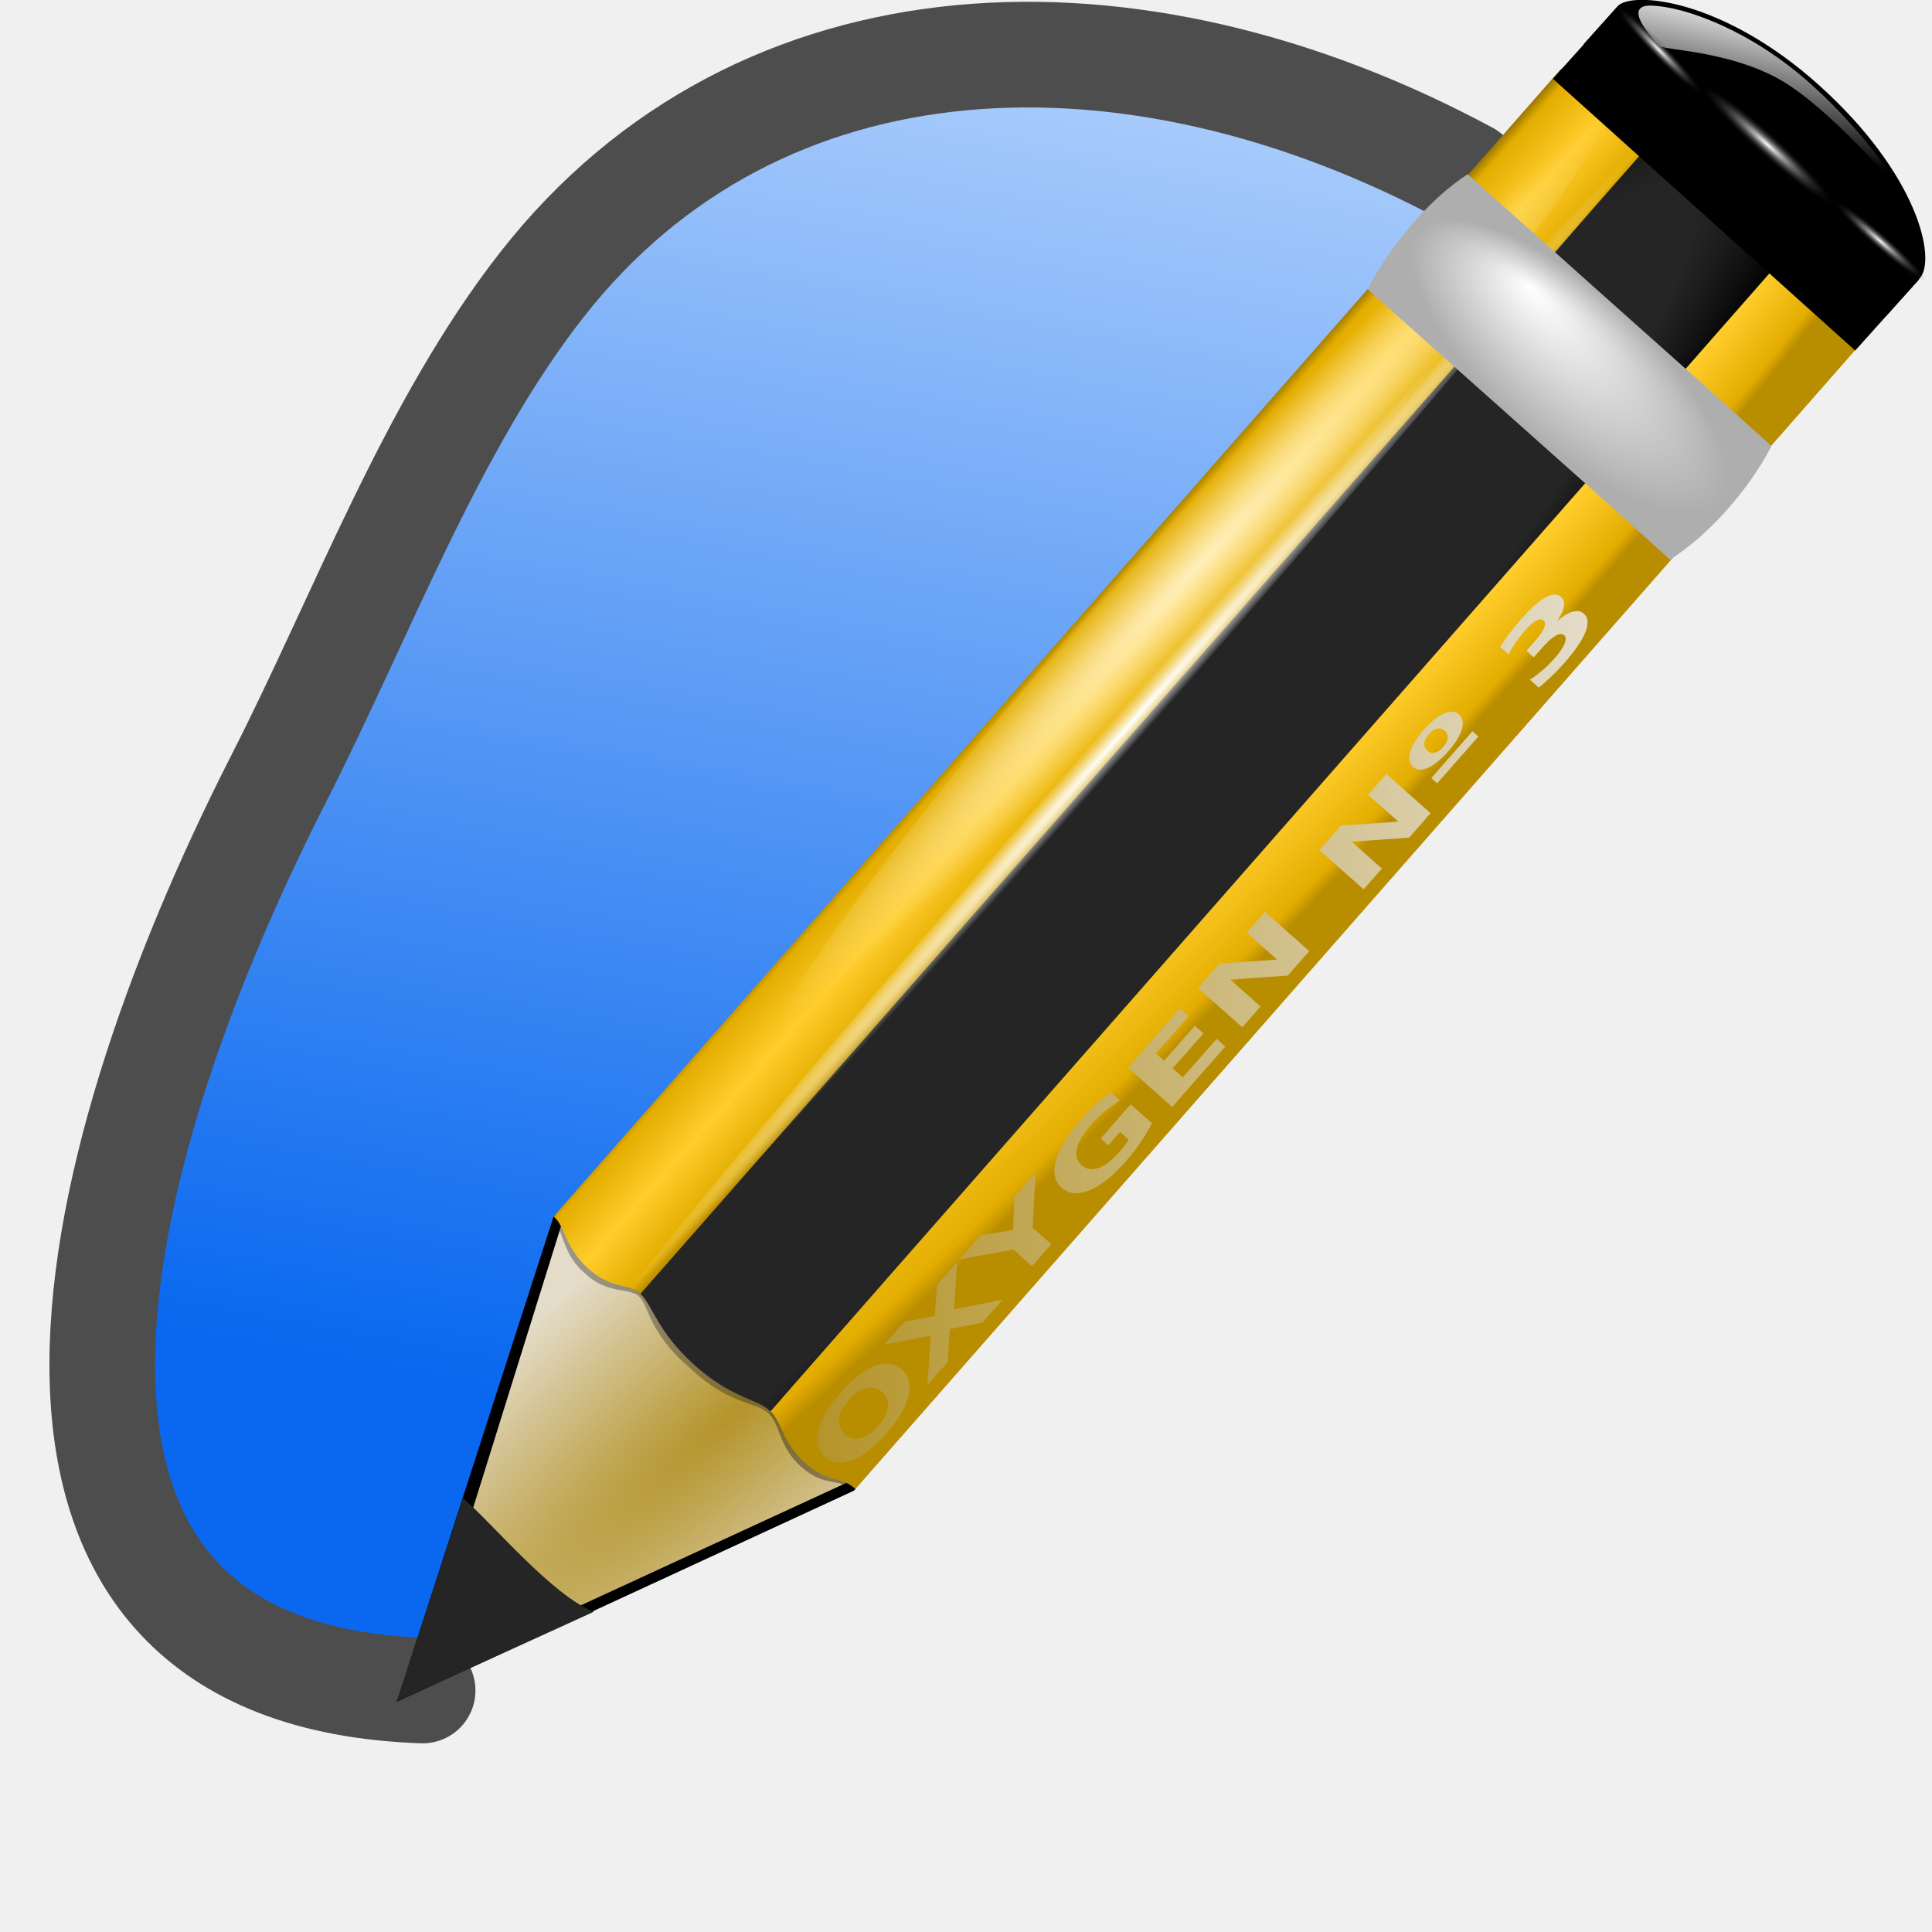
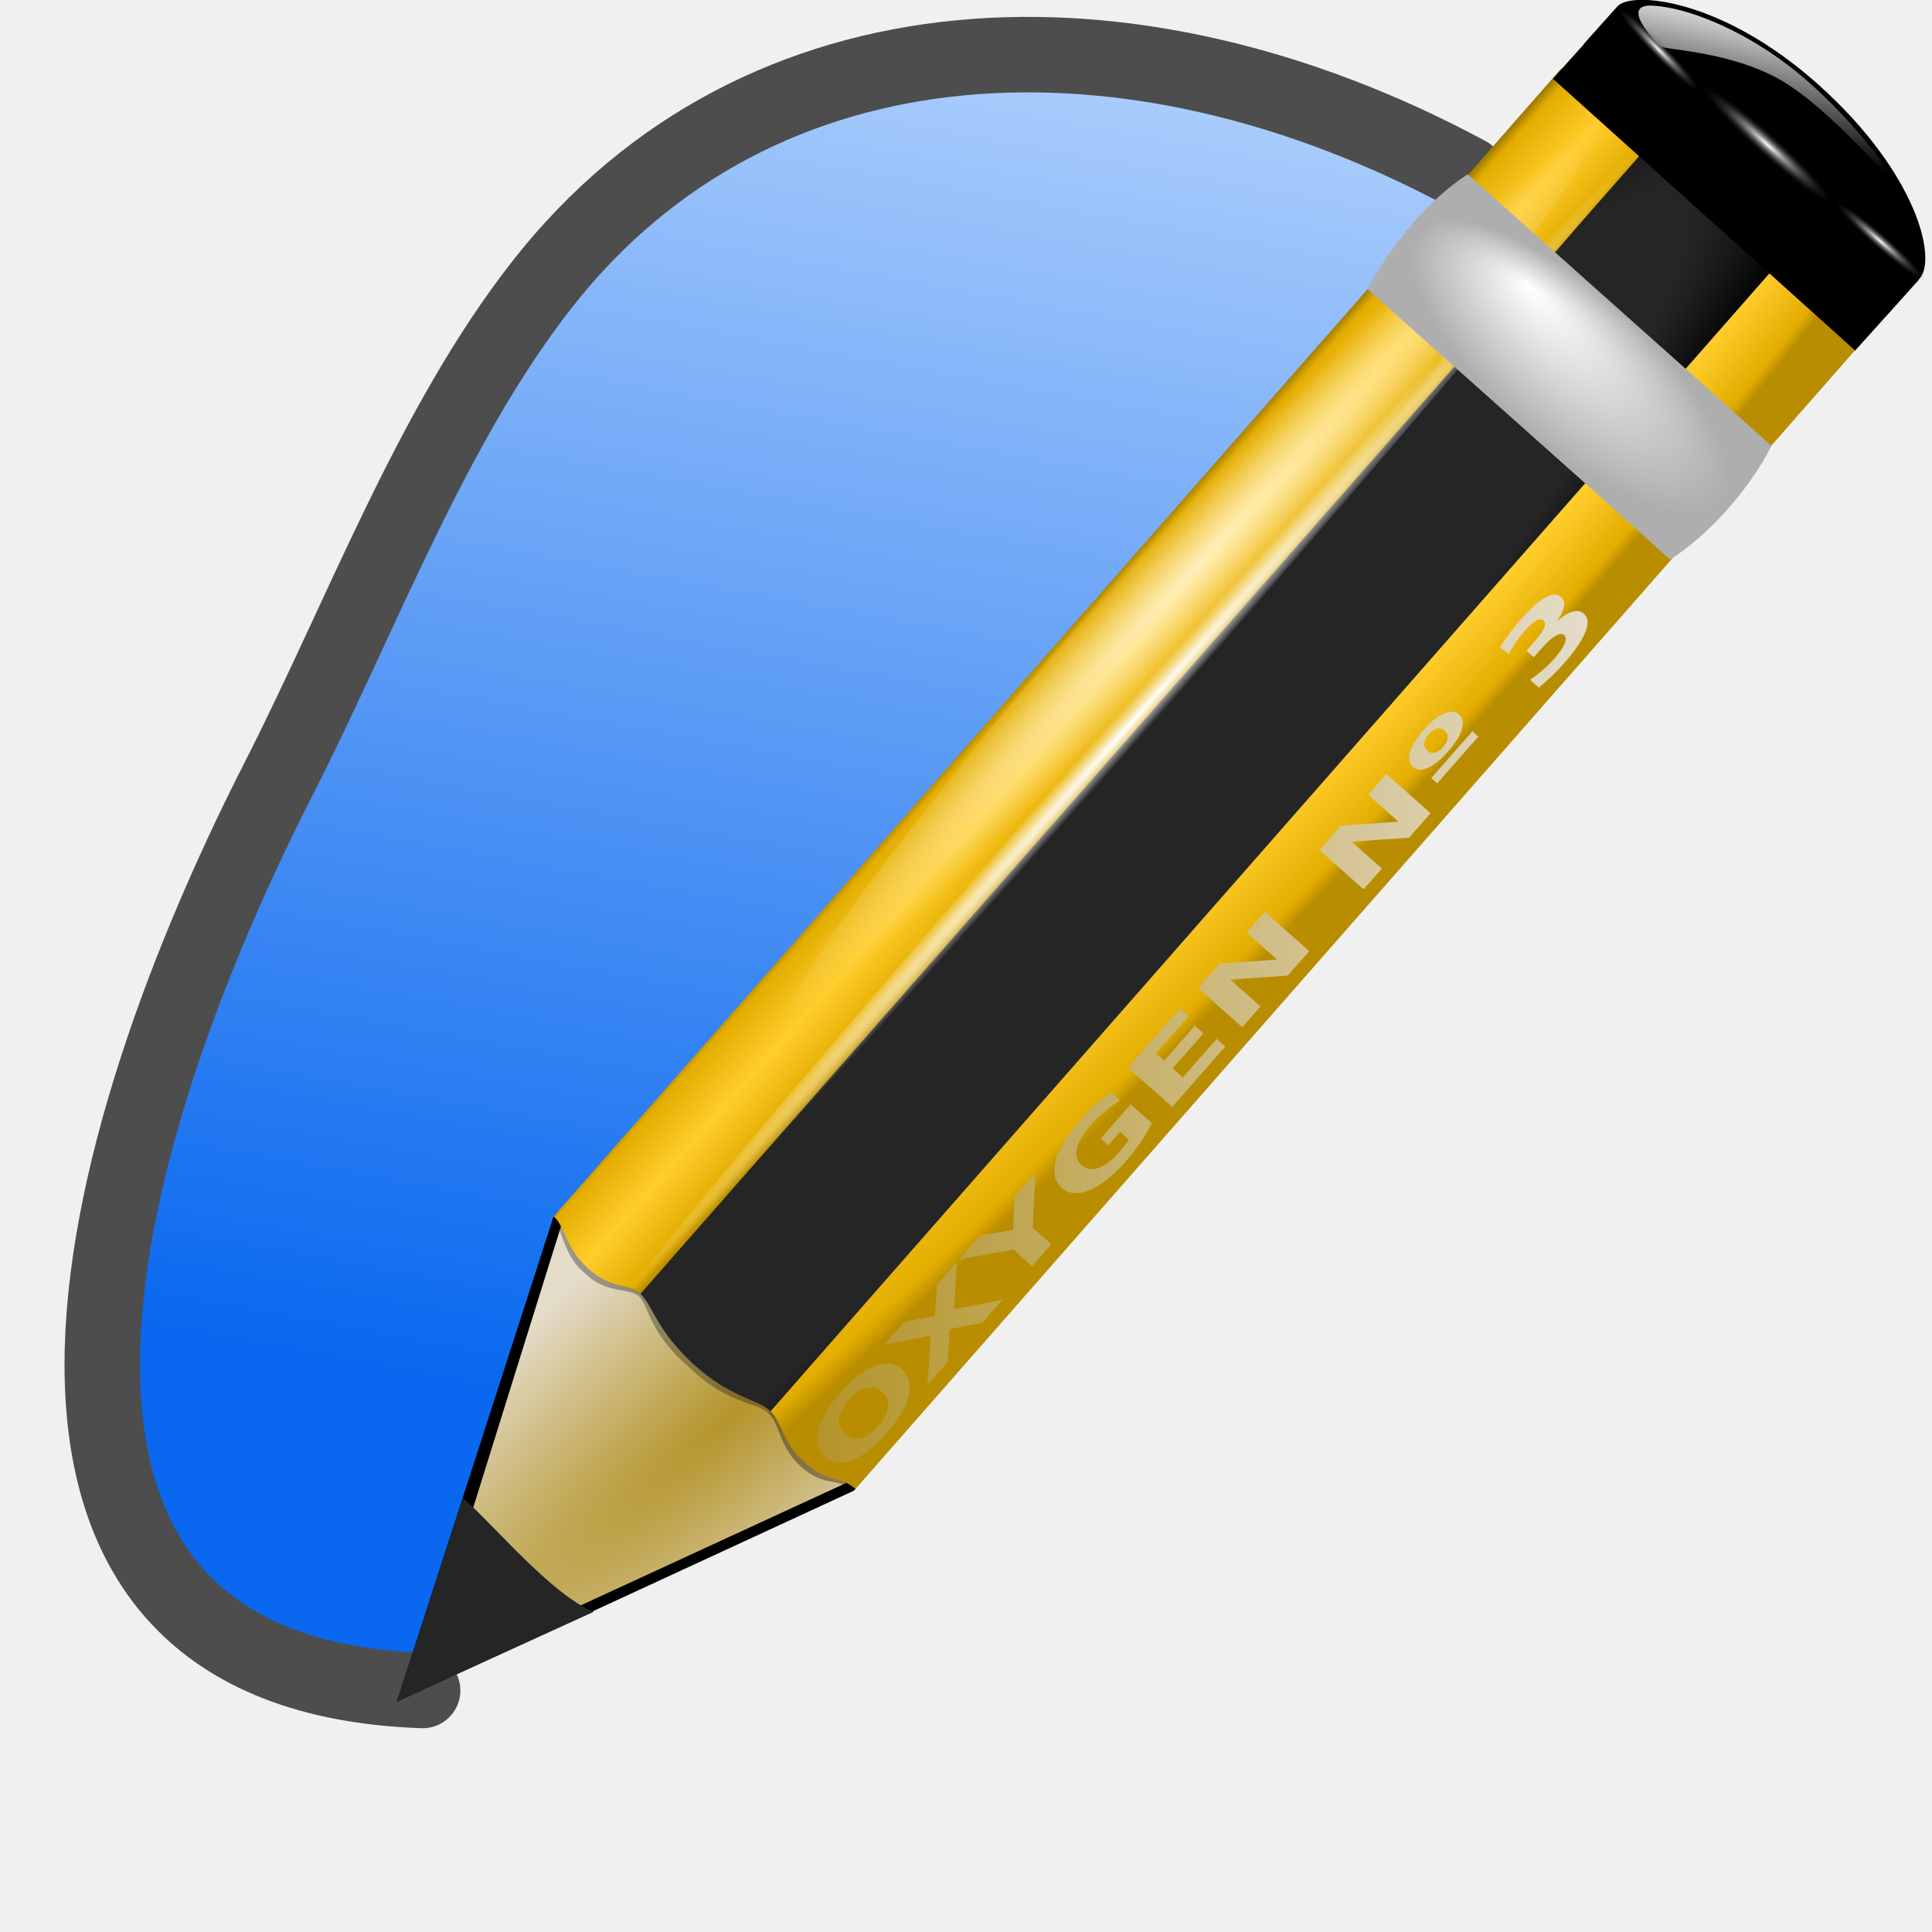
<svg xmlns="http://www.w3.org/2000/svg" xmlns:xlink="http://www.w3.org/1999/xlink" version="1.0" id="Livello_1" width="128" height="128" viewBox="0 0 119.999 120.061" overflow="visible" enable-background="new 0 0 119.999 120.061" xml:space="preserve">
  <defs id="defs127">
    <linearGradient id="linearGradient3640">
      <stop style="stop-color:#ffffff;stop-opacity:1;" offset="0" id="stop3642" />
      <stop style="stop-color:#ffffff;stop-opacity:0;" offset="1" id="stop3644" />
    </linearGradient>
    <radialGradient r="3.407" fy="120.642" fx="42.618" cy="120.642" cx="42.618" gradientTransform="matrix(3.08798,2.950913,-13.94684,12.15631,1594.481,-1491.099)" gradientUnits="userSpaceOnUse" id="radialGradient2153" xlink:href="#linearGradient2257" />
    <radialGradient r="2.614" fy="58.09" fx="15.727" cy="58.09" cx="15.727" gradientTransform="matrix(3.781023,3.445195,-23.38445,26.28997,1364.259,-1515.705)" gradientUnits="userSpaceOnUse" id="radialGradient2150" xlink:href="#linearGradient2598" />
    <radialGradient r="47.746" fy="64.141" fx="16.217" cy="95.769" cx="36.676" gradientTransform="matrix(0.12897,0.118122,-1.190563,1.280413,187.982,-67.85527)" gradientUnits="userSpaceOnUse" id="radialGradient2146" xlink:href="#linearGradient3058" />
    <linearGradient y2="57.384" x2="14.494" y1="57.384" x1="11.326" gradientTransform="matrix(2.082744,1.883203,-0.88413,0.996848,93.13545,-32.24833)" gradientUnits="userSpaceOnUse" id="linearGradient2141" xlink:href="#linearGradient3058" />
    <radialGradient r="3.975" fy="6.77" fx="47.371" cy="8.495" cx="49.01" gradientTransform="matrix(2.706486,2.437054,-0.914692,1.023285,-21.64178,-101.8762)" gradientUnits="userSpaceOnUse" id="radialGradient2135" xlink:href="#linearGradient3225" />
    <radialGradient r="1.725" fy="2.674" fx="49.012" cy="2.674" cx="49.012" gradientTransform="matrix(3.64233,0,0,0.443205,-84.03303,-72.05407)" gradientUnits="userSpaceOnUse" id="radialGradient2131" xlink:href="#linearGradient3207" />
    <linearGradient y2="75.31" x2="82.485" y1="75.31" x1="49.153" gradientTransform="matrix(1.687832,-5.261668e-2,3.15603e-2,1.689761,-36.52006,-50.09175)" gradientUnits="userSpaceOnUse" id="linearGradient2125" xlink:href="#linearGradient2232" />
    <radialGradient r="1.725" fy="2.674" fx="49.012" cy="2.674" cx="49.012" gradientTransform="matrix(2.497712,0,0,0.301986,-49.68878,-77.18438)" gradientUnits="userSpaceOnUse" id="radialGradient2122" xlink:href="#linearGradient3207" />
    <radialGradient r="1.725" fy="2.674" fx="49.012" cy="2.674" cx="49.012" gradientTransform="matrix(2.497714,0,0,0.301986,-234.1773,-70.43848)" gradientUnits="userSpaceOnUse" id="radialGradient2119" xlink:href="#linearGradient3207" />
    <radialGradient r="47.595" fy="7.462" fx="34.678" cy="7.462" cx="34.678" gradientTransform="matrix(-1.5103,2.641273e-3,-1.167078e-4,-9.110224e-3,87.0522,7.438666)" gradientUnits="userSpaceOnUse" id="radialGradient2104" xlink:href="#linearGradient3325" />
    <radialGradient r="47.595" fy="7.462" fx="34.678" cy="7.462" cx="34.678" gradientTransform="matrix(0.999914,-7.841646e-3,5.666079e-4,2.048306e-2,-1.242234e-3,7.581357)" gradientUnits="userSpaceOnUse" id="radialGradient2102" xlink:href="#linearGradient3303" />
    <linearGradient id="linearGradient2232">
      <stop style="stop-color:#b4942a;stop-opacity:1;" offset="0" id="stop2234" />
      <stop style="stop-color:#e4dcc9;stop-opacity:1" offset="1" id="stop2236" />
    </linearGradient>
    <linearGradient id="linearGradient3058">
      <stop id="stop3060" offset="0" style="stop-color:#9a7600;stop-opacity:1;" />
      <stop style="stop-color:#e3ad00;stop-opacity:1;" offset="0.093" id="stop3066" />
      <stop id="stop3070" offset="0.504" style="stop-color:#ffcd2c;stop-opacity:1;" />
      <stop id="stop3068" offset="0.916" style="stop-color:#e3ad00;stop-opacity:1;" />
      <stop id="stop3062" offset="1" style="stop-color:#b98d00;stop-opacity:1;" />
    </linearGradient>
    <linearGradient id="linearGradient2257">
      <stop id="stop2259" offset="0" style="stop-color:#b4942a;stop-opacity:1;" />
      <stop id="stop2261" offset="1" style="stop-color:#e4dcc9;stop-opacity:1" />
    </linearGradient>
    <linearGradient id="linearGradient3207">
      <stop id="stop3209" offset="0" style="stop-color:#ffffff;stop-opacity:1;" />
      <stop id="stop3211" offset="1" style="stop-color:#252525;stop-opacity:0;" />
    </linearGradient>
    <linearGradient id="linearGradient3225">
      <stop id="stop3227" offset="0" style="stop-color:#ffffff;stop-opacity:1;" />
      <stop id="stop3229" offset="1" style="stop-color:#aeaeae;stop-opacity:1;" />
    </linearGradient>
    <linearGradient id="linearGradient3303">
      <stop id="stop3305" offset="0" style="stop-color:#ffffff;stop-opacity:0.683;" />
      <stop id="stop3307" offset="1" style="stop-color:#ffffff;stop-opacity:0;" />
    </linearGradient>
    <linearGradient id="linearGradient3325">
      <stop style="stop-color:#ffffff;stop-opacity:1;" offset="0" id="stop3327" />
      <stop style="stop-color:#ffffff;stop-opacity:0;" offset="1" id="stop3329" />
    </linearGradient>
    <linearGradient id="linearGradient2598">
      <stop id="stop2600" offset="0" style="stop-color:#252525;stop-opacity:1;" />
      <stop style="stop-color:#252525;stop-opacity:1;" offset="0.5" id="stop2606" />
      <stop id="stop2608" offset="0.75" style="stop-color:#252525;stop-opacity:1;" />
      <stop id="stop2602" offset="1" style="stop-color:#000000;stop-opacity:1;" />
    </linearGradient>
    <linearGradient xlink:href="#linearGradient3640" id="linearGradient3646" x1="117.534" y1="0.419" x2="115.402" y2="10.01" gradientUnits="userSpaceOnUse" />
    <linearGradient xlink:href="#linearGradient2598" id="linearGradient5139" x1="19.236" y1="114.647" x2="33.342" y2="95.181" gradientUnits="userSpaceOnUse" />
    <linearGradient id="linearGradient6330">
      <stop id="stop6332" offset="0" style="stop-color:#0968ef;stop-opacity:1;" />
      <stop id="stop6334" offset="1" style="stop-color:#aecffc;stop-opacity:1;" />
    </linearGradient>
    <linearGradient xlink:href="#linearGradient6330" id="linearGradient952" x1="39.99" y1="88.061" x2="55.998" y2="0.061" gradientUnits="userSpaceOnUse" />
  </defs>
  <linearGradient id="XMLID_11_" gradientUnits="userSpaceOnUse" x1="41.189" y1="80.102" x2="27.645" y2="66.558" gradientTransform="translate(8.707544,3.581406)">
    <stop offset="0.408" style="stop-color:#f0f0f0;stop-opacity:1;" id="stop25" />
    <stop offset="0.506" style="stop-color:#C3C3C3" id="stop27" />
    <stop offset="0.56" style="stop-color:#8b8b8b;stop-opacity:1;" id="stop29" />
    <stop id="stop12212" style="stop-color:#393939;stop-opacity:1;" offset="0.679" />
  </linearGradient>
  <linearGradient id="XMLID_12_" gradientUnits="userSpaceOnUse" x1="1.35" y1="103.232" x2="8.144" y2="110.026" gradientTransform="matrix(-1,0,0,-1,18.15044,221.9437)">
    <stop offset="0" style="stop-color:#EEEEEE" id="stop36" />
    <stop offset="1" style="stop-color:#BBBBBB" id="stop38" />
  </linearGradient>
  <linearGradient id="XMLID_13_" gradientUnits="userSpaceOnUse" x1="-0.478" y1="105.059" x2="6.316" y2="111.852" gradientTransform="matrix(-1,0,0,-1,11.97854,219.4261)">
    <stop offset="0" style="stop-color:#BBBBBB" id="stop43" />
    <stop offset="1" style="stop-color:#555555" id="stop45" />
  </linearGradient>
  <linearGradient id="XMLID_14_" gradientUnits="userSpaceOnUse" x1="67.88" y1="6.433" x2="105.392" y2="43.946" gradientTransform="translate(6.141644,2.517906)">
    <stop offset="0.095" style="stop-color:#666666;stop-opacity:1;" id="stop50" />
    <stop id="stop3330" style="stop-color:#b7b7b7;stop-opacity:1;" offset="0.41" />
    <stop offset="0.505" style="stop-color:#ffffff;stop-opacity:1;" id="stop56" />
    <stop id="stop3328" style="stop-color:#a3a3a3;stop-opacity:1;" offset="0.63" />
    <stop offset="0.935" style="stop-color:#646464;stop-opacity:1;" id="stop62" />
  </linearGradient>
  <linearGradient id="XMLID_15_" gradientUnits="userSpaceOnUse" x1="76.919" y1="43.144" x2="100.641" y2="19.421" gradientTransform="translate(-3.0255781e-2,3.056501e-4)">
    <stop offset="0" style="stop-color:#aeaeae;stop-opacity:1;" id="stop67" />
    <stop offset="0.06" style="stop-color:#b2b2b2;stop-opacity:1;" id="stop69" />
    <stop offset="0.181" style="stop-color:#d9d9d9;stop-opacity:1;" id="stop71" />
    <stop offset="0.32" style="stop-color:#ffffff;stop-opacity:1;" id="stop73" />
    <stop offset="0.435" style="stop-color:#f4f4f4;stop-opacity:1;" id="stop75" />
    <stop offset="0.603" style="stop-color:#D4D4D4" id="stop77" />
    <stop offset="0.763" style="stop-color:#BBBBBB" id="stop79" />
    <stop offset="0.808" style="stop-color:#b9bcc1;stop-opacity:1;" id="stop81" />
    <stop offset="0.93" style="stop-color:#bdc0c3;stop-opacity:1;" id="stop83" />
    <stop offset="1" style="stop-color:#b5b9bb;stop-opacity:1;" id="stop85" />
  </linearGradient>
  <linearGradient id="XMLID_17_" gradientUnits="userSpaceOnUse" x1="38.758" y1="7.428" x2="63.923" y2="7.428" gradientTransform="matrix(0.7071,0.7071,-0.7071,0.7071,68.72824,-21.37369)">
    <stop offset="0" style="stop-color:#3a3a3a;stop-opacity:1;" id="stop111" />
    <stop offset="1" style="stop-color:#888888" id="stop115" />
  </linearGradient>
  <linearGradient id="XMLID_18_" gradientUnits="userSpaceOnUse" x1="-6.165" y1="112.505" x2="11.018" y2="112.505" gradientTransform="translate(6.141644,2.517906)">
    <stop offset="0" style="stop-color:#BBBBBB" id="stop120" />
    <stop offset="1" style="stop-color:#000000" id="stop122" />
  </linearGradient>
  <path style="fill:url(#linearGradient952);fill-opacity:1;fill-rule:evenodd;stroke:none;stroke-width:0.938px;stroke-linecap:butt;stroke-linejoin:miter;stroke-opacity:1" d="m 26.037,104.384 -14.062,-4.323 -4.002,-12 c -3.423,-9.739 3.653,-21.077 8.004,-32 l 16.008,-36 c 0,0 16.008,-16 20.01,-16 h 16.008 c 4.002,0 20.01,8 24.012,8 4.002,0 24.012,4 16.008,8 -8.004,4 -80.041,84 -80.041,84 z" id="path930" />
-   <path style="fill:none;fill-opacity:1;stroke:#4d4d4d;stroke-width:6.566;stroke-linecap:round;stroke-linejoin:round;stroke-miterlimit:4;stroke-dasharray:none;stroke-opacity:1" id="path5278" d="M 26.232,105.053 C -2.016,104.064 4.404,73.666 17.316,48.332 22.461,38.237 26.781,26.461 33.646,17.689 47.148,0.438 70.384,-0.372 91.17,10.829" />
+   <path style="fill:none;fill-opacity:1;stroke:#4d4d4d;stroke-width:4.69;stroke-linecap:round;stroke-linejoin:round;stroke-miterlimit:4;stroke-dasharray:none;stroke-opacity:1" id="path5278" d="M 26.232,105.053 C -2.016,104.064 4.404,73.666 17.316,48.332 22.461,38.237 26.781,26.461 33.646,17.689 47.148,0.438 70.384,-0.372 91.17,10.829" />
  <path id="path2276" d="M 47.74,10.62 L 47.74,8 L 47.74,10.62 z " style="fill:#ffffff;fill-opacity:0.757;fill-rule:nonzero;stroke:none;stroke-width:0.5;stroke-linecap:round;stroke-linejoin:round;stroke-miterlimit:4;stroke-dasharray:none;stroke-dashoffset:4;stroke-opacity:1" />
  <path id="path3206" d="M -64.144,-70.585 L -64.144,-73.205 L -64.144,-70.585 z " style="fill:#ffffff;fill-opacity:0.757;fill-rule:nonzero;stroke:none;stroke-width:0.5;stroke-linecap:round;stroke-linejoin:round;stroke-miterlimit:4;stroke-dasharray:none;stroke-dashoffset:4;stroke-opacity:1" />
  <g id="layer4" style="display:inline" transform="matrix(0.9362441,0,0,0.9373724,107.1437,64.94186)" />
  <g id="layer5" style="display:inline" transform="matrix(0.9362441,0,0,0.9373724,107.1437,64.94186)" />
  <path id="path3946" d="M 166.726,-8.948 L 166.726,-11.567 L 166.726,-8.948 z " style="fill:#ffffff;fill-opacity:0.757;fill-rule:nonzero;stroke:none;stroke-width:0.5;stroke-linecap:round;stroke-linejoin:round;stroke-miterlimit:4;stroke-dasharray:none;stroke-dashoffset:4;stroke-opacity:1" />
  <path id="path1561" d="M 80.007,60.318 L 80.007,58.887 L 80.007,60.318 z " style="fill:#ffffff;fill-opacity:0.757;fill-rule:nonzero;stroke:none;stroke-width:0.5;stroke-linecap:round;stroke-linejoin:round;stroke-miterlimit:4;stroke-dasharray:none;stroke-dashoffset:4;stroke-opacity:1" />
  <rect style="opacity:0.578;fill:#ffffff;fill-opacity:1;fill-rule:nonzero;stroke:none;stroke-width:3.632;stroke-linecap:round;stroke-linejoin:round;stroke-miterlimit:4;stroke-dasharray:none;stroke-dashoffset:4;stroke-opacity:1" id="rect1327" width="0.936" height="0" x="26.187" y="7.263" />
  <rect style="opacity:0.578;fill:#ffffff;fill-opacity:1;fill-rule:nonzero;stroke:none;stroke-width:3.632;stroke-linecap:round;stroke-linejoin:round;stroke-miterlimit:4;stroke-dasharray:none;stroke-dashoffset:4;stroke-opacity:1" id="rect2482" width="0.936" height="0" x="-6.7" y="-18.541" />
  <path id="path2494" d="M -155.504,-87.172 L -155.504,-89.791 L -155.504,-87.172 z " style="fill:#ffffff;fill-opacity:0.757;fill-rule:nonzero;stroke:none;stroke-width:0.5;stroke-linecap:round;stroke-linejoin:round;stroke-miterlimit:4;stroke-dasharray:none;stroke-dashoffset:4;stroke-opacity:1" />
  <g style="opacity:0.402" transform="matrix(-0.7330744,0,0,0.610116,-2330.267,556.3512)" id="g4640" />
  <g id="g4646" transform="matrix(-0.7330744,0,0,0.610116,-2330.267,556.3512)" style="opacity:0.402" />
  <g id="g4730" transform="matrix(0.9362441,0,0,0.610116,666.6159,563.2201)" style="opacity:0.402" />
  <g style="opacity:0.402" transform="matrix(0.9362441,0,0,0.610116,666.6159,563.2201)" id="g4748" />
  <g id="layer1" transform="matrix(0.8673415,0,0,0.8673415,7.944659,-1.6223823e-2)">
    <path style="fill:#ffffff;fill-opacity:0.757;fill-rule:nonzero;stroke:none;stroke-width:0.5;stroke-linecap:round;stroke-linejoin:round;stroke-miterlimit:4;stroke-dasharray:none;stroke-dashoffset:4;stroke-opacity:1" d="M 50.893,3.281 L 50.893,0.487 L 50.893,3.281 z " id="path2748" />
    <path id="path3180" d="M 106.692,0.472 C 107.685,-0.639 114.212,-0.111 121.16,6.146 C 128.177,12.464 129.588,18.577 128.344,19.968 C 127.535,20.874 126.726,21.779 125.916,22.684 C 118.699,16.186 111.482,9.687 104.265,3.188 C 105.074,2.283 105.883,1.377 106.692,0.472 C 106.692,0.472 106.692,0.472 106.692,0.472" style="fill:#000000;fill-opacity:1;fill-rule:evenodd;stroke:none;stroke-width:1px;stroke-linecap:butt;stroke-linejoin:miter;stroke-opacity:1" />
    <path style="fill:#000000;fill-opacity:1;fill-rule:evenodd;stroke:#000000;stroke-width:0;stroke-linecap:butt;stroke-linejoin:miter;stroke-miterlimit:4;stroke-dasharray:none;stroke-opacity:1" d="M 19.237,121.948 L 51.987,106.823 L 52.14,106.65 L 30.676,86.941 L 30.47,87.175 L 19.237,121.948 z " id="path3299" />
    <path id="path2247" d="M 20.86,120.368 L 51.407,106.281 L 51.56,106.108 L 31.257,87.483 L 31.05,87.717 L 20.86,120.368 z " style="fill:url(#radialGradient2153);fill-opacity:1;fill-rule:evenodd;stroke:#000000;stroke-width:0;stroke-linecap:butt;stroke-linejoin:miter;stroke-miterlimit:4;stroke-dasharray:none;stroke-opacity:1" />
    <path id="rect2192" d="M 40.529,97.793 C 43.197,100.201 44.987,100.216 45.94,101.077 C 46.094,101.216 46.224,101.38 46.334,101.545 L 118.541,19.291 L 108.059,9.826 L 35.715,92.236 C 36.062,92.326 36.387,92.452 36.689,92.724 C 37.56,93.511 37.85,95.373 40.529,97.793 z " style="fill:url(#radialGradient2150);fill-opacity:1;fill-rule:nonzero;stroke:none;stroke-width:0.5;stroke-linecap:round;stroke-linejoin:round;stroke-miterlimit:4;stroke-dasharray:none;stroke-dashoffset:4;stroke-opacity:1" />
    <path style="opacity:0.353;fill:#000000;fill-opacity:1;fill-rule:nonzero;stroke:none;stroke-width:0.5;stroke-linecap:round;stroke-linejoin:round;stroke-miterlimit:4;stroke-dasharray:none;stroke-dashoffset:4;stroke-opacity:1" d="M 48.707,98.074 L 45.876,101.286 C 46.747,102.138 46.574,103.637 48.176,105.084 C 49.902,106.642 50.813,105.819 51.931,106.824 L 54.796,103.573 L 48.707,98.074 z " id="path2233" />
    <path id="rect2190" d="M 118.159,18.945 L 46.007,101.137 C 46.883,101.993 46.844,103.347 48.454,104.801 C 50.189,106.368 50.969,105.694 52.093,106.703 L 124.28,24.472 L 118.159,18.945 z " style="fill:url(#radialGradient2146);fill-opacity:1;fill-rule:nonzero;stroke:none;stroke-width:0.5;stroke-linecap:round;stroke-linejoin:round;stroke-miterlimit:4;stroke-dasharray:none;stroke-dashoffset:4;stroke-opacity:1" />
    <path style="opacity:0.386;fill:#252525;fill-opacity:1;fill-rule:nonzero;stroke:none;stroke-width:0.5;stroke-linecap:round;stroke-linejoin:round;stroke-miterlimit:4;stroke-dasharray:none;stroke-dashoffset:4;stroke-opacity:1" d="M 38.066,91.165 L 36.614,92.812 L 36.558,92.872 C 37.282,93.547 37.198,95.103 39.596,97.462 L 39.729,97.583 L 40.678,98.439 L 40.811,98.559 C 43.425,100.725 44.93,100.432 45.883,101.293 L 47.416,99.535 L 38.066,91.165 z " id="path2231" />
    <path style="opacity:0.353;fill:#131313;fill-opacity:1;fill-rule:nonzero;stroke:none;stroke-width:0.5;stroke-linecap:round;stroke-linejoin:round;stroke-miterlimit:4;stroke-dasharray:none;stroke-dashoffset:4;stroke-opacity:1" d="M 31.99,85.647 L 30.468,87.18 C 30.501,87.21 30.382,87.348 30.416,87.378 C 31.1,87.996 31.083,89.573 32.34,90.911 L 32.457,91.016 L 32.973,91.482 L 33.039,91.542 C 34.537,92.7 35.793,92.286 36.558,92.872 L 38.08,91.146 L 31.99,85.647 z " id="path2229" />
    <path id="rect1315" d="M 32.988,90.942 C 34.658,92.432 35.8,91.921 36.689,92.724 L 108.841,10.532 L 102.655,4.946 L 30.468,87.177 C 30.502,87.208 30.536,87.238 30.57,87.269 C 31.265,87.896 31.306,89.439 32.988,90.942 z " style="fill:url(#linearGradient2141);fill-opacity:1;fill-rule:nonzero;stroke:none;stroke-width:0.5;stroke-linecap:round;stroke-linejoin:round;stroke-miterlimit:4;stroke-dasharray:none;stroke-dashoffset:4;stroke-opacity:1" />
    <rect transform="matrix(0.743644,0.668576,-0.668576,0.743644,0,0)" y="-70.876" x="79.685" height="6.847" width="29.127" id="rect2069" style="fill:#000000;fill-opacity:1;stroke:none;stroke-width:1;stroke-linecap:round;stroke-linejoin:round;stroke-miterlimit:4;stroke-dasharray:none;stroke-dashoffset:4;stroke-opacity:1" />
    <path transform="matrix(0.623553,-0.706548,-2.80565,-2.52939,75.64589,84.18557)" d="M 82.173,7.462 A 47.495,0.971 0 0 1 34.678,8.434 47.495,0.971 0 0 1 -12.818,7.462 47.495,0.971 0 0 1 34.678,6.491 47.495,0.971 0 0 1 82.173,7.462 Z" id="path3301" style="fill:url(#radialGradient2102);fill-opacity:1;fill-rule:nonzero;stroke:none;stroke-width:0.2;stroke-linecap:round;stroke-linejoin:round;stroke-miterlimit:4;stroke-dasharray:none;stroke-dashoffset:4;stroke-opacity:1" />
    <path style="fill:url(#radialGradient2104);fill-opacity:1;fill-rule:nonzero;stroke:none;stroke-width:0.2;stroke-linecap:round;stroke-linejoin:round;stroke-miterlimit:4;stroke-dasharray:none;stroke-dashoffset:4;stroke-opacity:1" id="path3321" d="M 106.561,7.462 A 71.883,0.423 0 0 1 35.242,7.885 71.883,0.423 0 0 1 -37.197,7.469 71.883,0.423 0 0 1 32.984,7.039 71.883,0.423 0 0 1 106.525,7.449" transform="matrix(0.515167,-0.588073,-2.034286,-1.837523,69.25941,85.81403)" />
    <path style="fill:url(#radialGradient2135);fill-opacity:1;fill-rule:nonzero;stroke:none;stroke-width:0.5;stroke-linecap:round;stroke-linejoin:round;stroke-miterlimit:4;stroke-dasharray:none;stroke-dashoffset:4;stroke-opacity:1" d="M 95.954,12.504 C 92.972,14.445 90.27,17.888 88.782,20.739 L 106.086,36.168 L 113.358,28.033 L 95.954,12.504 z M 111.529,26.385 L 104.257,34.521 L 110.455,40.111 C 113.054,38.49 116.014,35.3 117.727,31.976 L 111.529,26.385 z " id="path2274" />
    <path id="path2265" d="M 33.342,115.503 C 30.277,114.255 26.113,109.188 23.98,107.355 L 19.236,121.939 L 33.342,115.503 z " style="fill:url(#linearGradient5139);fill-opacity:1.0;fill-rule:evenodd;stroke:none;stroke-width:0;stroke-linecap:butt;stroke-linejoin:miter;stroke-miterlimit:4;stroke-dasharray:none;stroke-opacity:1" />
    <rect transform="matrix(0.743128,0.669149,-0.666439,0.74556,0,0)" y="-71.973" x="88.2" height="2.75" width="12.563" id="rect3205" style="fill:url(#radialGradient2131);fill-opacity:1;fill-rule:nonzero;stroke:none;stroke-width:0;stroke-linecap:round;stroke-linejoin:round;stroke-miterlimit:4;stroke-dasharray:none;stroke-dashoffset:4;stroke-opacity:1" />
    <path id="path3233" d="M 119,4.756 C 123.486,8.218 126.691,12.997 126.867,13.456 C 127.044,13.915 122.683,8.568 118.977,6.12 C 115.299,3.69 110.16,3.63 109.78,3.334 C 109.4,3.038 106.832,0.322 109.162,0.422 C 111.599,0.527 115.535,2.084 119,4.756 z " style="fill:url(#linearGradient3646);fill-opacity:1.0;fill-rule:evenodd;stroke:none;stroke-width:1px;stroke-linecap:butt;stroke-linejoin:miter;stroke-opacity:1" />
    <path id="text3284" d="M 51.612,100.332 C 51.191,100.811 50.956,101.263 50.909,101.69 C 50.861,102.117 51.004,102.479 51.339,102.775 C 51.672,103.07 52.046,103.168 52.462,103.067 C 52.879,102.967 53.297,102.678 53.718,102.199 C 54.141,101.718 54.377,101.264 54.425,100.837 C 54.472,100.41 54.33,100.049 53.997,99.754 C 53.662,99.458 53.287,99.36 52.871,99.46 C 52.455,99.561 52.035,99.851 51.612,100.332 M 51.019,99.807 C 51.879,98.829 52.7,98.191 53.479,97.896 C 54.259,97.6 54.906,97.68 55.421,98.136 C 55.934,98.591 56.092,99.224 55.896,100.037 C 55.7,100.851 55.172,101.746 54.311,102.725 C 53.453,103.7 52.632,104.338 51.85,104.636 C 51.07,104.932 50.424,104.852 49.911,104.398 C 49.397,103.942 49.237,103.307 49.433,102.494 C 49.632,101.678 50.16,100.783 51.019,99.807 M 59.151,93.823 L 62.629,93.147 L 61.19,94.782 L 58.854,95.244 L 58.697,97.615 L 57.252,99.258 L 57.49,95.711 L 54.15,96.364 L 55.592,94.725 L 57.787,94.298 L 57.934,92.063 L 59.383,90.416 L 59.151,93.823 M 59.534,90.245 L 61.044,88.529 L 63.394,88.145 L 63.483,85.757 L 64.997,84.036 L 64.792,87.983 L 66.129,89.168 L 64.748,90.738 L 63.411,89.553 L 59.534,90.245 M 73.34,80.496 C 73.095,80.975 72.812,81.448 72.491,81.913 C 72.17,82.378 71.812,82.835 71.417,83.283 C 70.525,84.297 69.671,84.969 68.855,85.301 C 68.038,85.631 67.376,85.572 66.87,85.123 C 66.359,84.67 66.222,84.012 66.459,83.148 C 66.697,82.285 67.277,81.329 68.2,80.28 C 68.556,79.875 68.917,79.505 69.282,79.171 C 69.649,78.834 70.016,78.535 70.384,78.275 L 71.041,78.857 C 70.641,79.108 70.268,79.38 69.922,79.673 C 69.578,79.963 69.258,80.277 68.962,80.614 C 68.412,81.239 68.079,81.802 67.963,82.304 C 67.847,82.802 67.959,83.201 68.298,83.501 C 68.634,83.798 69.037,83.865 69.506,83.701 C 69.976,83.537 70.475,83.155 71.004,82.554 C 71.147,82.391 71.275,82.236 71.387,82.088 C 71.5,81.937 71.594,81.795 71.669,81.664 L 71.053,81.118 L 70.21,82.076 L 69.662,81.59 L 71.814,79.144 L 73.34,80.496 M 71.615,76.515 L 75.342,72.279 L 75.96,72.827 L 73.614,75.494 L 74.205,76.017 L 76.411,73.51 L 77.03,74.058 L 74.824,76.565 L 75.551,77.21 L 77.976,74.454 L 78.594,75.002 L 74.788,79.327 L 71.615,76.515 M 76.637,70.808 L 78.179,69.055 L 82.303,68.77 L 80.127,66.841 L 81.436,65.353 L 84.61,68.165 L 83.067,69.918 L 78.943,70.203 L 81.119,72.132 L 79.81,73.62 L 76.637,70.808 M 85.331,60.926 L 86.874,59.173 L 90.998,58.888 L 88.822,56.959 L 90.131,55.471 L 93.304,58.284 L 91.762,60.037 L 87.638,60.321 L 89.814,62.25 L 88.505,63.738 L 85.331,60.926 M 92.814,52.306 C 93.323,51.727 93.804,51.34 94.255,51.145 C 94.709,50.948 95.07,50.968 95.34,51.207 C 95.609,51.445 95.674,51.801 95.536,52.273 C 95.398,52.746 95.073,53.273 94.561,53.854 C 94.049,54.436 93.567,54.826 93.115,55.025 C 92.665,55.221 92.305,55.2 92.036,54.961 C 91.767,54.723 91.701,54.367 91.837,53.893 C 91.977,53.417 92.302,52.888 92.814,52.306 M 93.349,55.769 L 96.301,52.414 L 96.726,52.791 L 93.774,56.146 L 93.349,55.769 M 93.175,52.626 C 92.974,52.854 92.864,53.071 92.843,53.275 C 92.824,53.476 92.898,53.65 93.062,53.795 C 93.226,53.941 93.406,53.992 93.602,53.947 C 93.8,53.9 93.999,53.762 94.2,53.534 C 94.398,53.309 94.507,53.096 94.527,52.895 C 94.549,52.693 94.478,52.518 94.314,52.373 C 94.149,52.227 93.968,52.177 93.768,52.223 C 93.571,52.266 93.374,52.401 93.175,52.626 M 102.368,44.521 C 102.785,44.16 103.155,43.934 103.479,43.844 C 103.804,43.75 104.072,43.796 104.283,43.983 C 104.598,44.262 104.634,44.705 104.392,45.313 C 104.148,45.919 103.637,46.666 102.857,47.552 C 102.582,47.864 102.292,48.166 101.988,48.457 C 101.688,48.747 101.376,49.023 101.053,49.283 L 100.422,48.724 C 100.757,48.498 101.071,48.259 101.364,48.006 C 101.658,47.749 101.928,47.481 102.175,47.201 C 102.54,46.785 102.783,46.434 102.901,46.147 C 103.022,45.857 103.013,45.651 102.872,45.526 C 102.728,45.398 102.518,45.416 102.244,45.579 C 101.97,45.738 101.638,46.039 101.249,46.482 L 100.696,47.109 L 100.169,46.642 L 100.75,45.982 C 101.097,45.588 101.323,45.266 101.429,45.017 C 101.534,44.766 101.52,44.582 101.389,44.465 C 101.267,44.357 101.09,44.368 100.858,44.496 C 100.627,44.625 100.36,44.86 100.059,45.202 C 99.837,45.455 99.627,45.724 99.429,46.008 C 99.232,46.293 99.05,46.589 98.883,46.896 L 98.284,46.365 C 98.511,46.015 98.747,45.677 98.992,45.353 C 99.237,45.028 99.489,44.719 99.747,44.426 C 100.443,43.635 101.031,43.104 101.512,42.833 C 101.993,42.559 102.37,42.542 102.642,42.783 C 102.828,42.947 102.897,43.176 102.852,43.469 C 102.804,43.761 102.643,44.111 102.368,44.521" style="font-size:12px;font-style:normal;font-variant:normal;font-weight:bold;font-stretch:normal;text-align:start;line-height:125%;writing-mode:lr-tb;text-anchor:start;fill:url(#linearGradient2125);fill-opacity:1;stroke:none;stroke-width:1px;stroke-linecap:butt;stroke-linejoin:miter;stroke-opacity:1;font-family:Bitstream Vera Sans" />
    <rect style="fill:url(#radialGradient2122);fill-opacity:1;fill-rule:nonzero;stroke:none;stroke-width:0;stroke-linecap:round;stroke-linejoin:round;stroke-miterlimit:4;stroke-dasharray:none;stroke-dashoffset:4;stroke-opacity:1" id="rect2956" width="8.615" height="1.874" x="68.421" y="-77.129" transform="matrix(0.697141,0.716934,-0.771888,0.635759,0,0)" />
    <rect transform="matrix(-0.754109,-0.656749,-0.592441,0.805614,0,0)" y="-70.383" x="-116.072" height="1.874" width="8.615" id="rect2961" style="fill:url(#radialGradient2119);fill-opacity:1;fill-rule:nonzero;stroke:none;stroke-width:0;stroke-linecap:round;stroke-linejoin:round;stroke-miterlimit:4;stroke-dasharray:none;stroke-dashoffset:4;stroke-opacity:1" />
  </g>
</svg>
